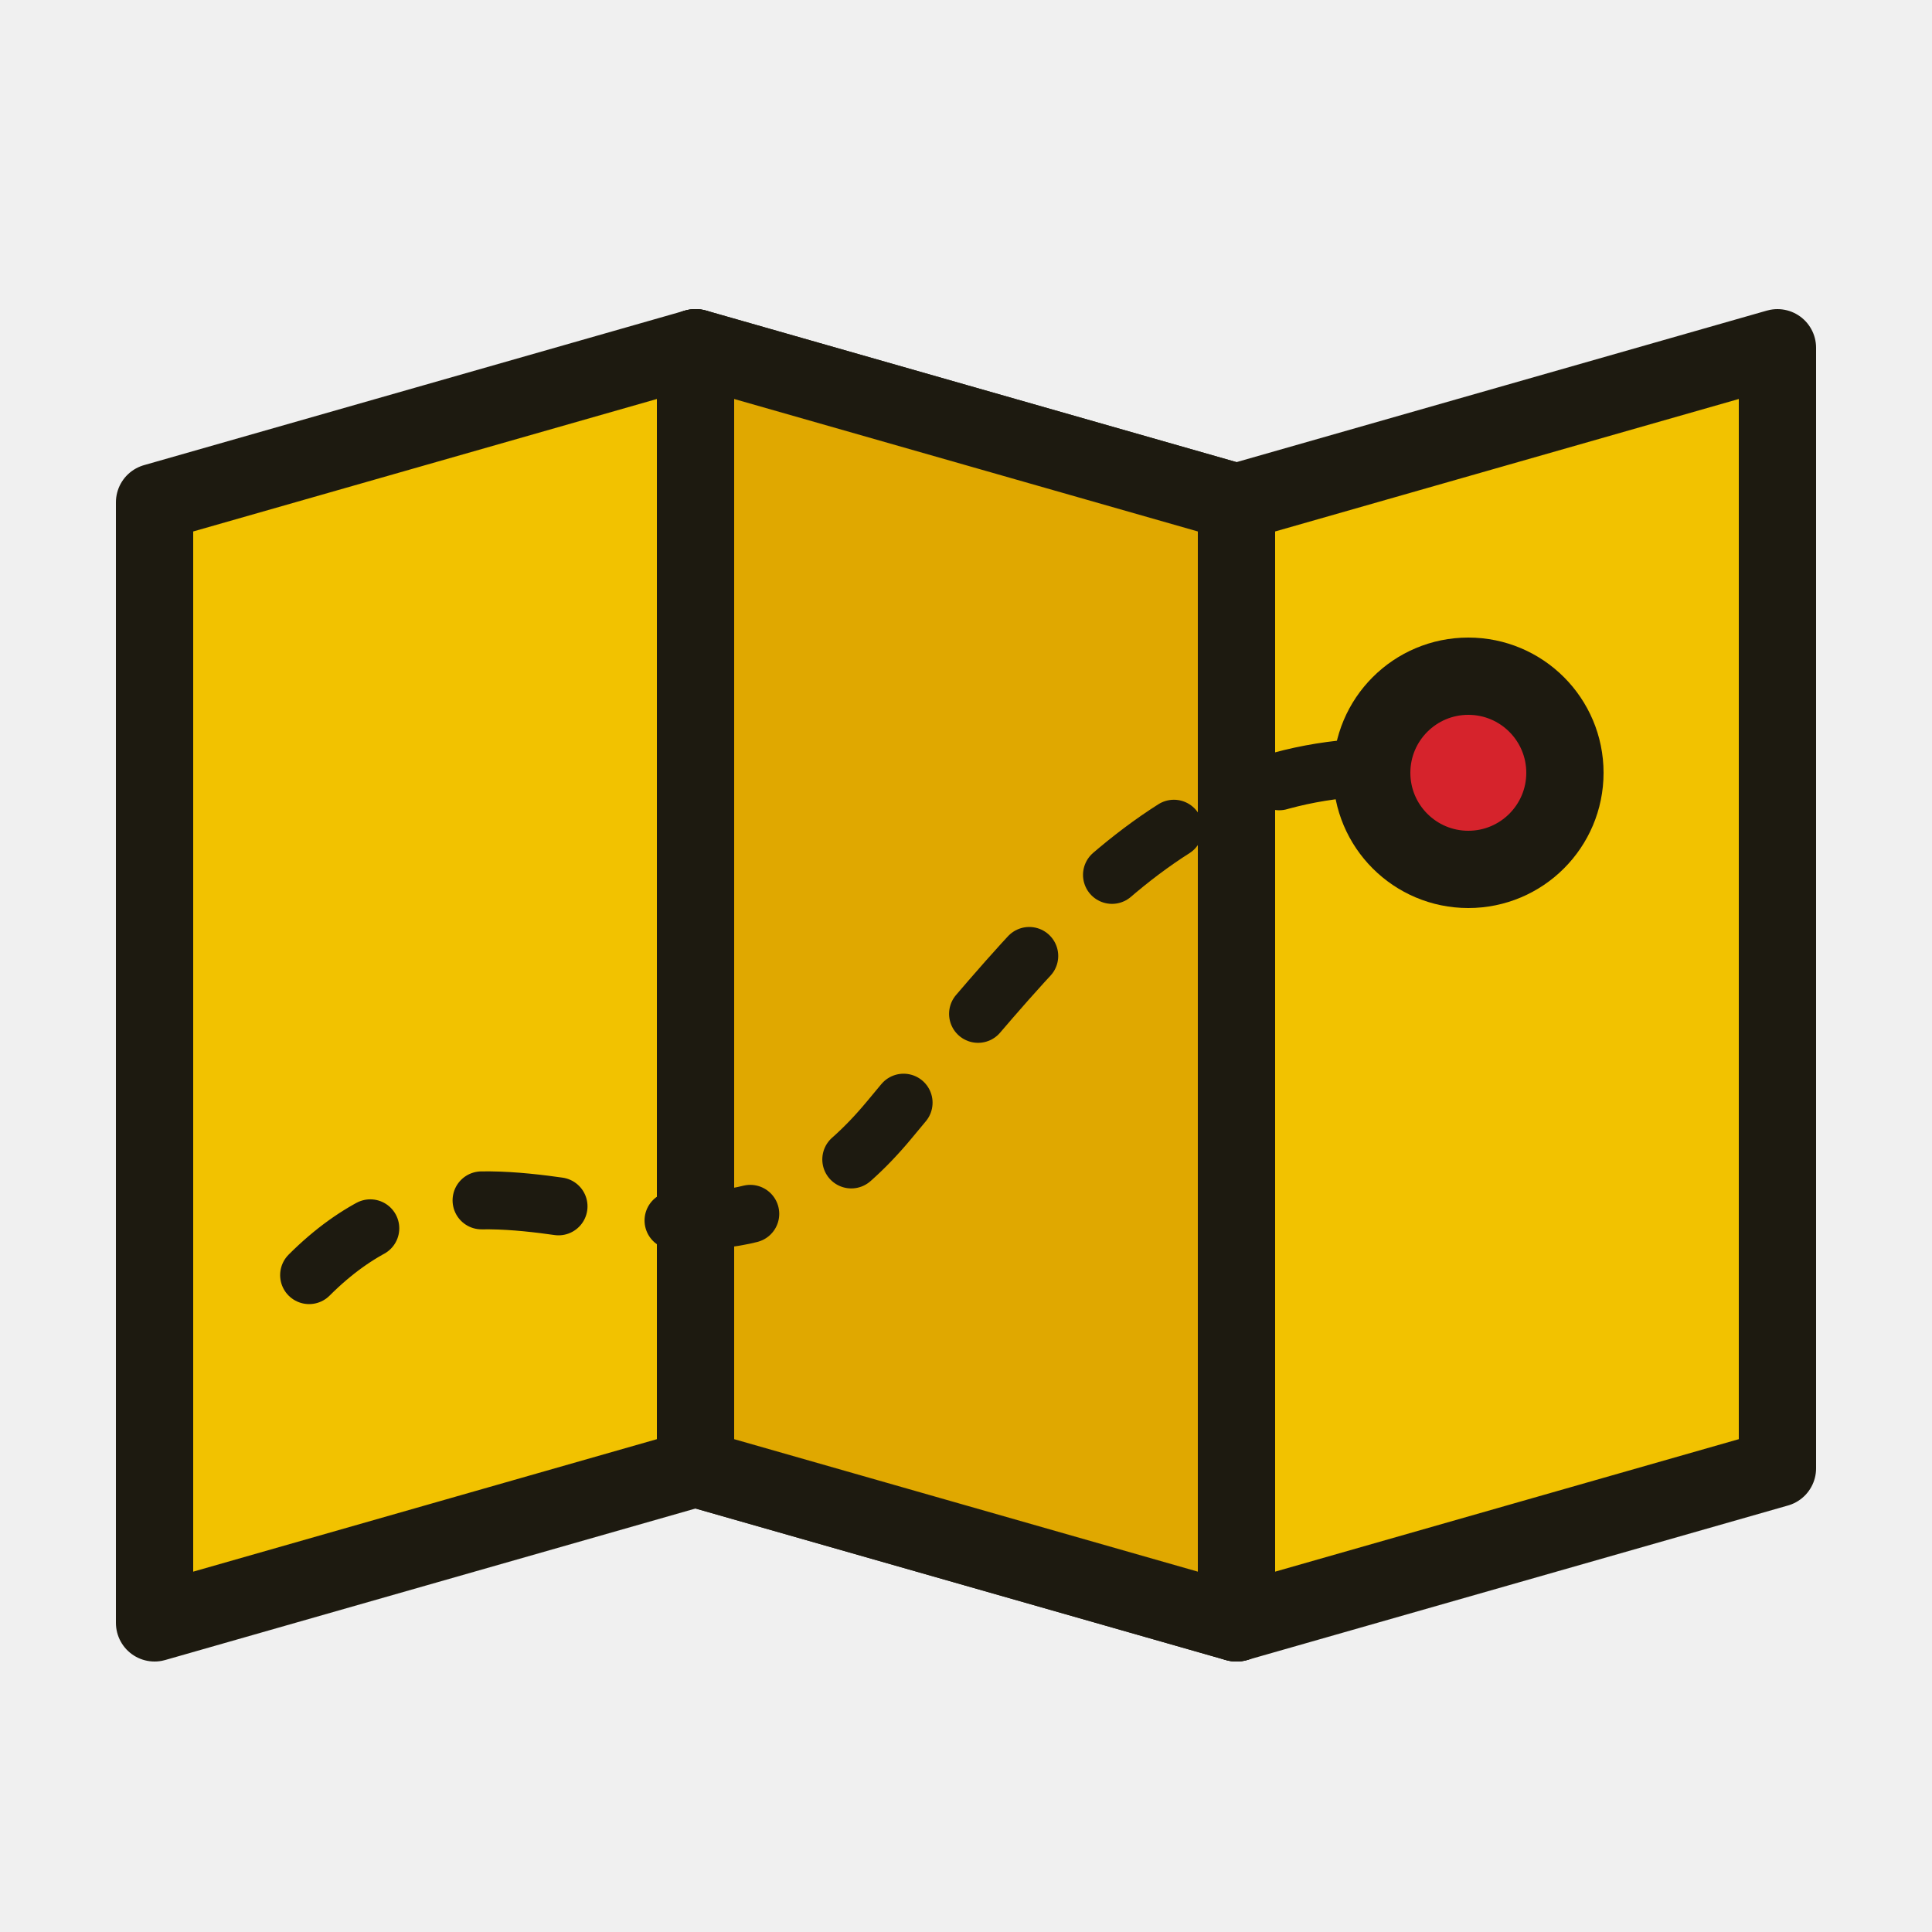
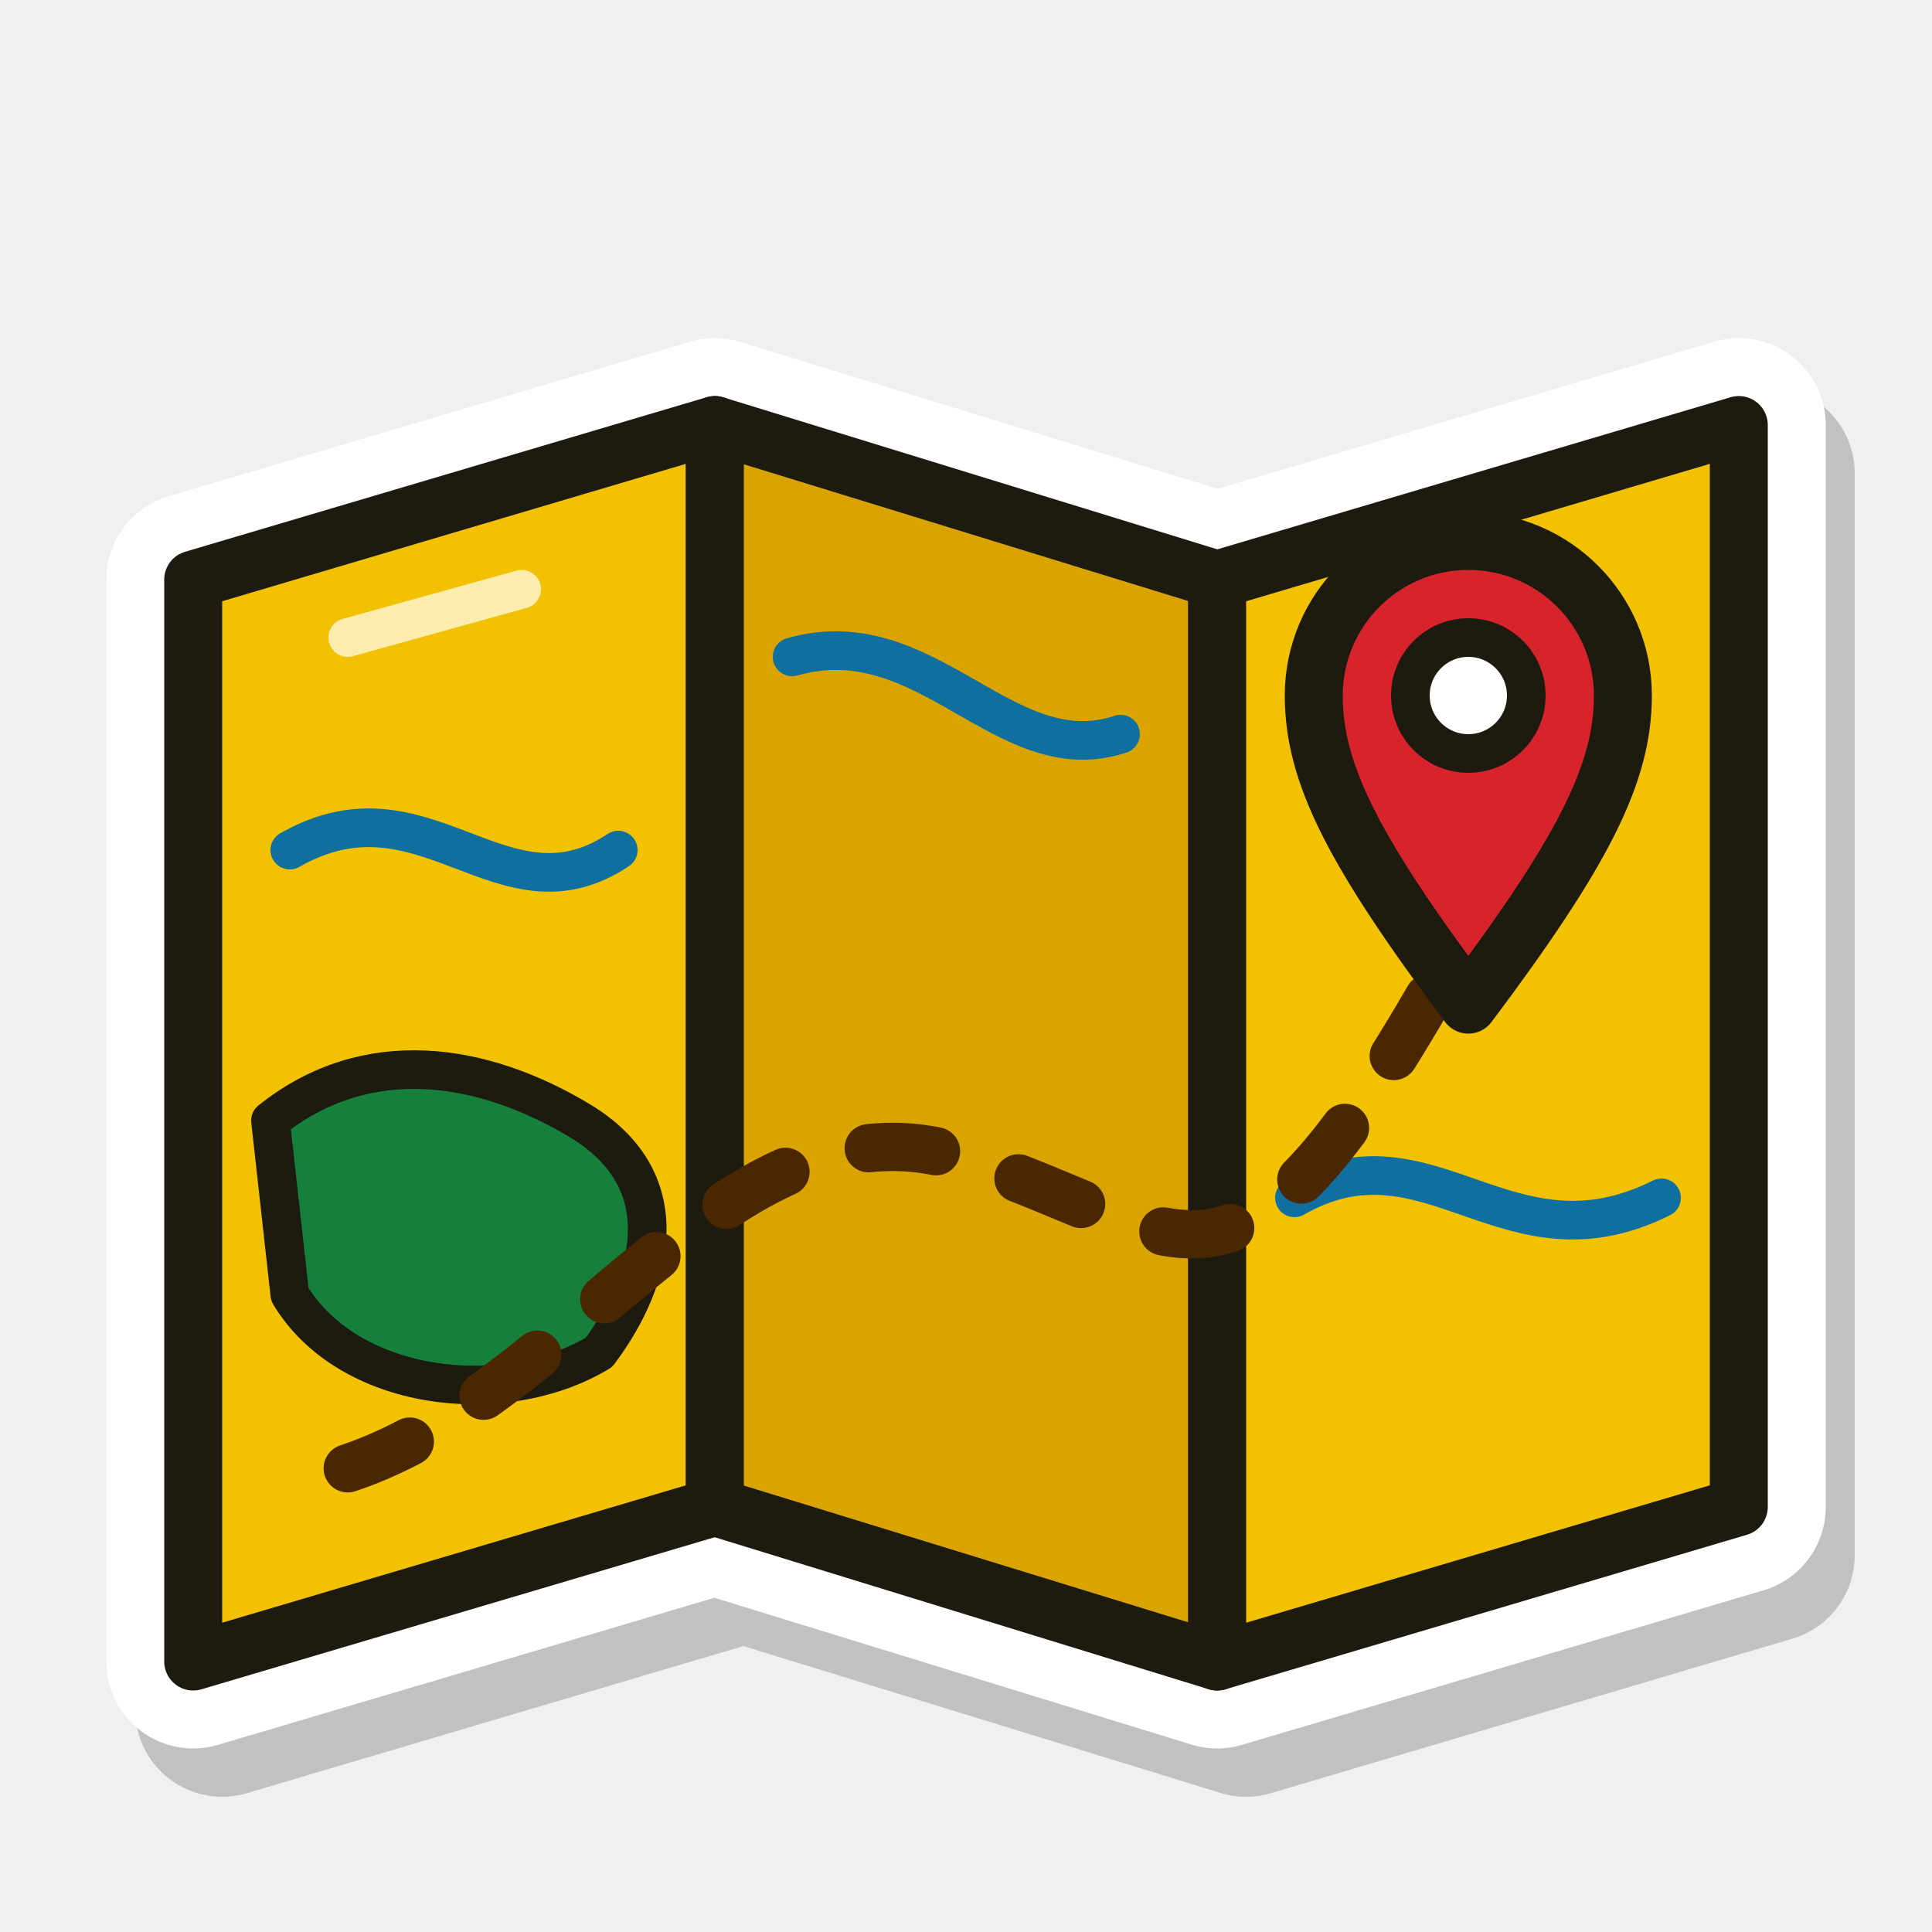
<svg xmlns="http://www.w3.org/2000/svg" width="200" height="200" viewBox="0 0 100 100">
-   <g stroke="#1d1a10" stroke-width="4" stroke-linejoin="round" stroke-linecap="round">
-     <path d="M8 26l28-8 28 8 28-8v58l-28 8-28-8-28 8z" fill="#f2c200" />
-     <path d="M36 18v58M64 26v58" fill="none" />
-     <path d="M36 18l28 8v58l-28-8z" fill="#e0a800" />
-     <path d="M16 66c10-10 20 4 30-8s16-20 30-18" fill="none" stroke-dasharray="4 6" stroke-width="3" />
-     <circle cx="76" cy="40" r="5" fill="#d6232c" />
+   <defs>
+     <g id="cut" stroke-width="9" stroke-linejoin="round">
+       <path d="M10 30L37 22L63 30L90 22V78L63 86L37 78L10 86Z" />
+       <path d="M76 52C70 44 68 40 68 36A8 8 0 1 1 84 36C84 40 82 44 76 52Z" />
+     </g>
+   </defs>
+   <use href="#cut" transform="translate(1.5 2.5)" fill="#1d1a10" stroke="#1d1a10" opacity=".22" />
+   <use href="#cut" class="sticker-edge" fill="#fff" stroke="#fff" />
+   <g stroke="#1d1a10" stroke-width="3" stroke-linejoin="round" stroke-linecap="round">
+     <path d="M10 30L37 22V78L10 86Z" fill="#f2c200" />
+     <path d="M37 22L63 30V86L37 78Z" fill="#d9a400" />
+     <path d="M63 30L90 22V78L63 86Z" fill="#f2c200" />
+     <path d="M15 44C22 40 26 48 32 44M41 34C48 32 52 40 58 38M67 62C74 58 78 66 86 62" fill="none" stroke="#0f6f9e" stroke-width="2" />
+     <path d="M14 58C19 54 25 55 30 58S34 66 31 70C26 73 18 72 15 67Z" fill="#14803c" stroke-width="2" />
+     <path d="M18 76C30 72 38 56 50 60S64 70 76 48" fill="none" stroke="#4a2700" stroke-width="2.5" stroke-dasharray="3.5 4.5" />
+     <path d="M76 52C70 44 68 40 68 36A8 8 0 1 1 84 36C84 40 82 44 76 52Z" fill="#d6232c" />
+     <circle cx="76" cy="36" r="3" fill="#fff" stroke-width="2" />
+     <path d="M18 33L27 30.5" fill="none" stroke="#fff6d8" stroke-width="2" opacity=".8" />
  </g>
</svg>
